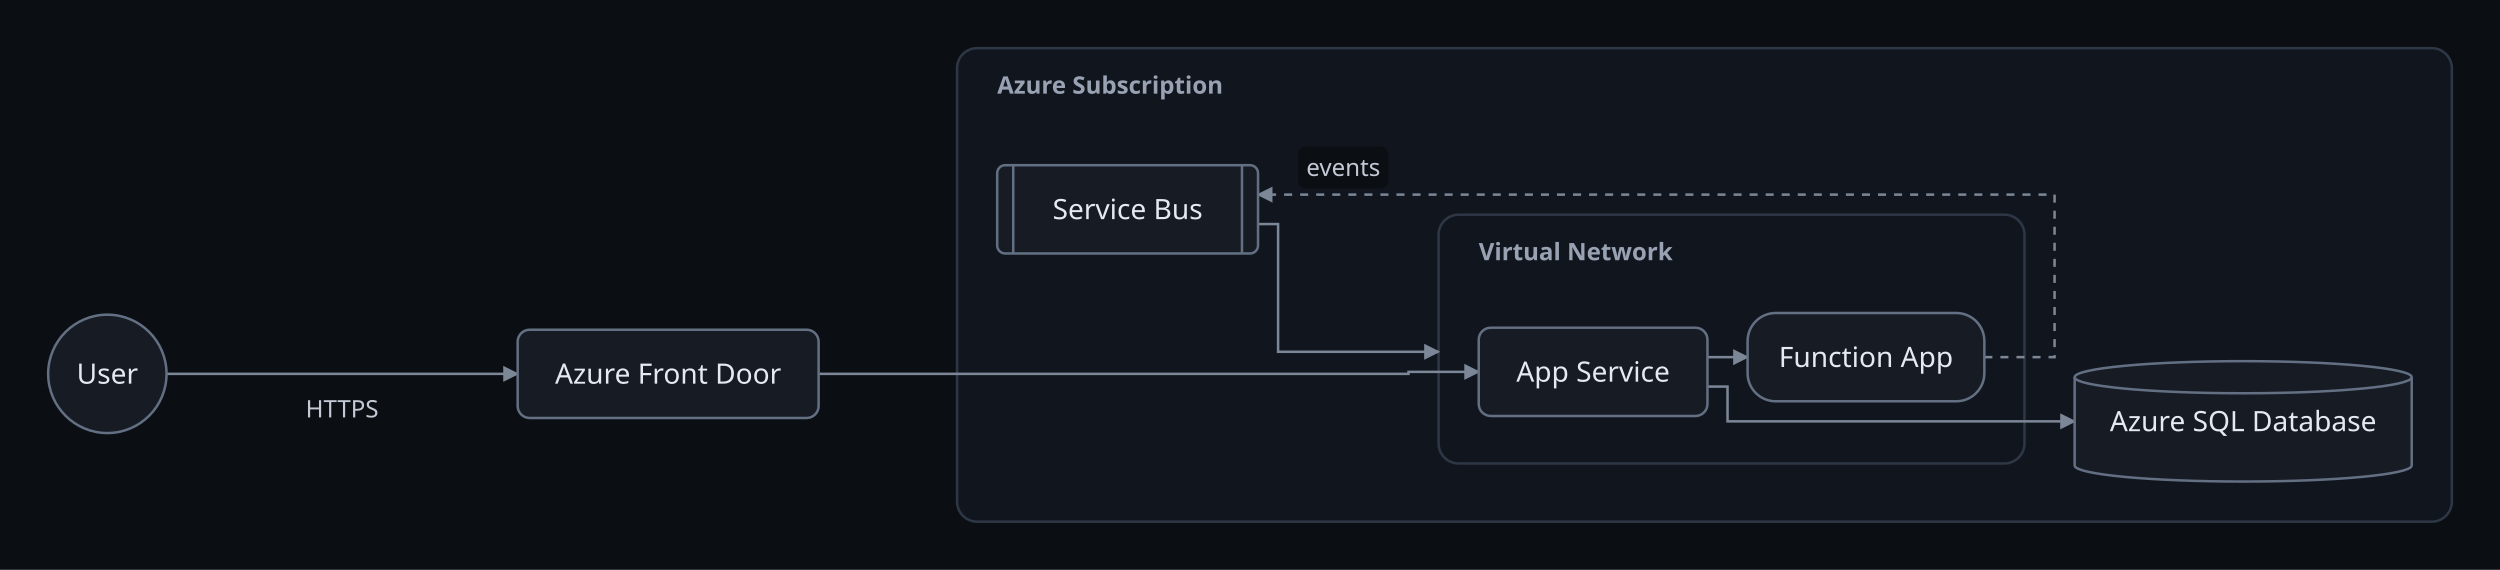
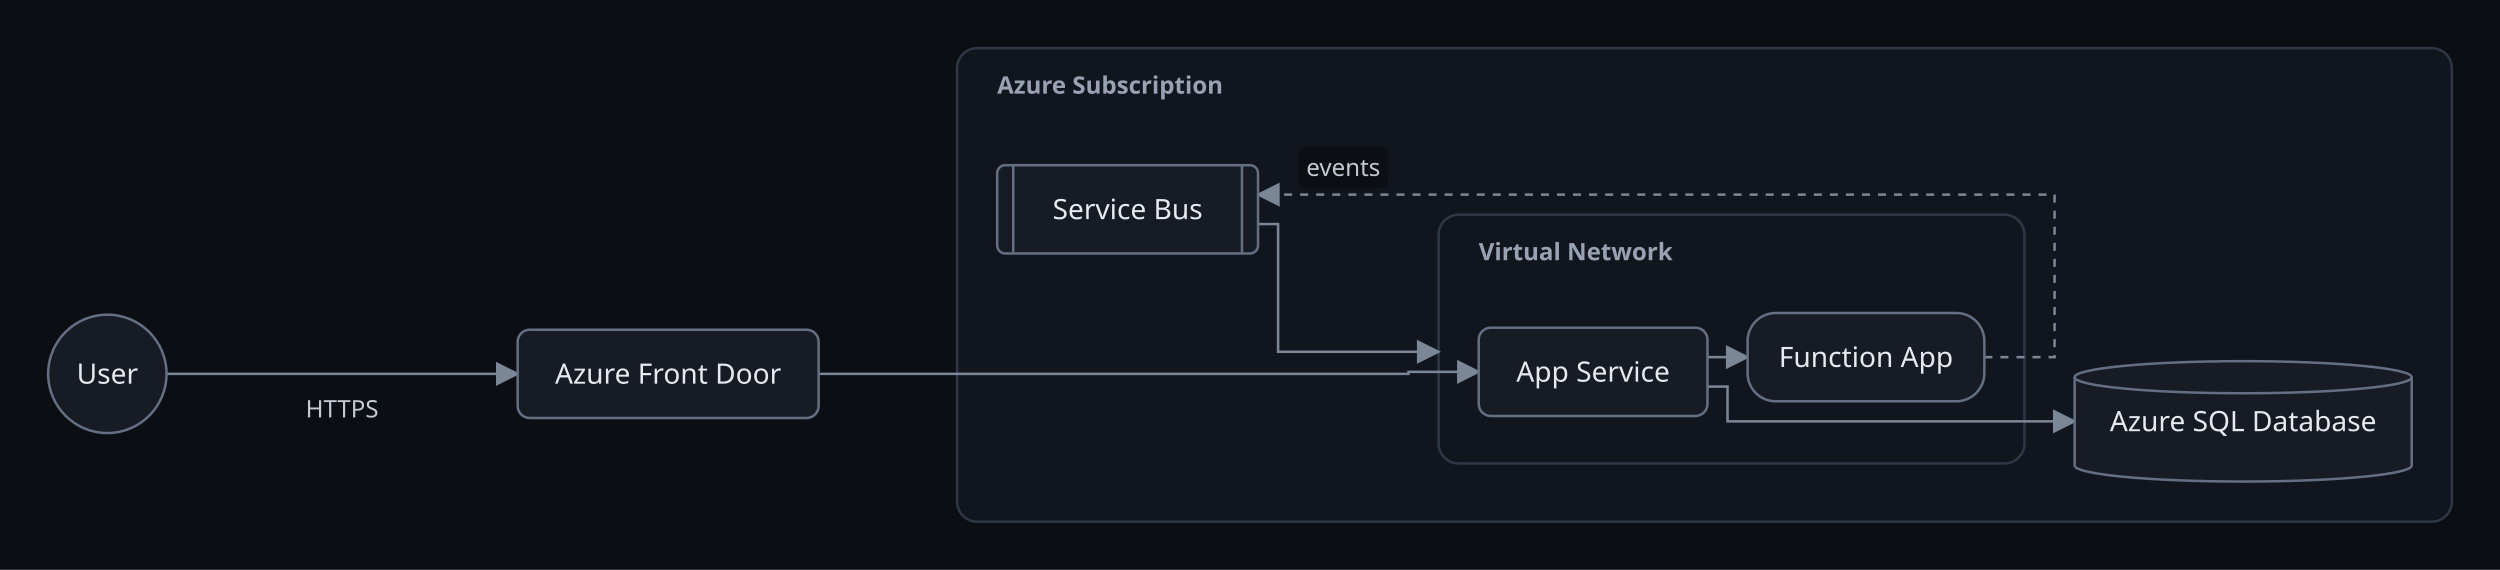
<svg xmlns="http://www.w3.org/2000/svg" width="1246" height="284" viewBox="0 0 1246 284" role="img" aria-labelledby="ff-title ff-desc" font-family="'IBM Plex Sans', 'Segoe UI', system-ui, -apple-system, sans-serif">
  <defs>
-     <marker id="ff-arrow" viewBox="0 0 10 10" refX="9" refY="5" markerWidth="8" markerHeight="8" markerUnits="userSpaceOnUse" orient="auto-start-reverse">
+     <marker id="ff-arrow" viewBox="0 0 10 10" refX="9" refY="5" markerWidth="12" markerHeight="12" markerUnits="userSpaceOnUse" orient="auto">
      <path d="M0 0L10 5L0 10z" fill="#7b8696" />
    </marker>
-     <marker id="ff-circle" viewBox="0 0 10 10" refX="5" refY="5" markerWidth="8" markerHeight="8" markerUnits="userSpaceOnUse" orient="auto-start-reverse">
+     <marker id="ff-arrow-start" viewBox="0 0 10 10" refX="1" refY="5" markerWidth="12" markerHeight="12" markerUnits="userSpaceOnUse" orient="auto">
+       <path d="M10 0L0 5L10 10z" fill="#7b8696" />
+     </marker>
+     <marker id="ff-circle" viewBox="0 0 10 10" refX="5" refY="5" markerWidth="12" markerHeight="12" markerUnits="userSpaceOnUse" orient="auto">
      <circle cx="5" cy="5" r="4" fill="#0b0e13" stroke="#7b8696" stroke-width="1.5" />
    </marker>
-     <marker id="ff-cross" viewBox="0 0 10 10" refX="5" refY="5" markerWidth="8" markerHeight="8" markerUnits="userSpaceOnUse" orient="auto-start-reverse">
+     <marker id="ff-circle-start" viewBox="0 0 10 10" refX="5" refY="5" markerWidth="12" markerHeight="12" markerUnits="userSpaceOnUse" orient="auto">
+       <circle cx="5" cy="5" r="4" fill="#0b0e13" stroke="#7b8696" stroke-width="1.5" />
+     </marker>
+     <marker id="ff-cross" viewBox="0 0 10 10" refX="5" refY="5" markerWidth="12" markerHeight="12" markerUnits="userSpaceOnUse" orient="auto">
+       <path d="M1 1L9 9M9 1L1 9" stroke="#7b8696" stroke-width="1.5" />
+     </marker>
+     <marker id="ff-cross-start" viewBox="0 0 10 10" refX="5" refY="5" markerWidth="12" markerHeight="12" markerUnits="userSpaceOnUse" orient="auto">
      <path d="M1 1L9 9M9 1L1 9" stroke="#7b8696" stroke-width="1.5" />
    </marker>
  </defs>
  <rect width="100%" height="100%" fill="#0b0e13" />
  <g class="ff-groups">
    <g data-group-id="azure">
      <rect x="477" y="24" width="745" height="236" rx="10" fill="#11161e" stroke="#2e3746" stroke-width="1.25" />
      <text font-size="12" font-weight="600" fill="#98a2b3" text-anchor="start">
        <tspan x="497" y="42.5" dy="0.35em">Azure Subscription</tspan>
      </text>
    </g>
    <g data-group-id="vnet">
      <rect x="717" y="107" width="292" height="124" rx="10" fill="#11161e" stroke="#2e3746" stroke-width="1.25" />
      <text font-size="12" font-weight="600" fill="#98a2b3" text-anchor="start">
        <tspan x="737" y="125.5" dy="0.35em">Virtual Network</tspan>
      </text>
    </g>
  </g>
  <g class="ff-edges" fill="none">
    <g data-edge-id="L_user_fd_0">
      <path d="M83 186.33L258 186.33" stroke="#7b8696" stroke-width="1.25" marker-end="url(#ff-arrow)" />
    </g>
    <g data-edge-id="L_app_fn_0">
      <path d="M851 178L871 178" stroke="#7b8696" stroke-width="1.25" marker-end="url(#ff-arrow)" />
    </g>
    <g data-edge-id="L_fn_sb_0">
      <path d="M989 178L1024 178L1024 97L627 97" stroke="#7b8696" stroke-width="1.25" stroke-dasharray="4 4" marker-end="url(#ff-arrow)" />
    </g>
    <g data-edge-id="L_app_sql_0">
      <path d="M851 192.67L861 192.67L861 210L1034 210" stroke="#7b8696" stroke-width="1.25" marker-end="url(#ff-arrow)" />
    </g>
    <g data-edge-id="L_fd_app_0">
      <path d="M408 186.33L702 186.33L702 185.33L737 185.33" stroke="#7b8696" stroke-width="1.25" marker-end="url(#ff-arrow)" />
    </g>
    <g data-edge-id="L_sb_vnet_0">
      <path d="M627 111.67L637 111.67L637 175.33L717 175.33" stroke="#7b8696" stroke-width="1.25" marker-end="url(#ff-arrow)" />
    </g>
  </g>
  <g class="ff-edge-labels">
    <g data-edge-id="L_user_fd_0">
      <rect x="147" y="193.33" width="47" height="21" rx="4" fill="#0b0e13" />
      <text font-size="12" font-weight="400" fill="#c3cad5" text-anchor="middle">
        <tspan x="170.5" y="203.83" dy="0.35em">HTTPS</tspan>
      </text>
    </g>
    <g data-edge-id="L_fn_sb_0">
      <rect x="647" y="73" width="45" height="21" rx="4" fill="#0b0e13" />
      <text font-size="12" font-weight="400" fill="#c3cad5" text-anchor="middle">
        <tspan x="669.5" y="83.5" dy="0.35em">events</tspan>
      </text>
    </g>
  </g>
  <g class="ff-nodes">
    <g data-node-id="user">
      <circle cx="53.5" cy="186.33" r="29.5" fill="#161b24" stroke="#636f82" stroke-width="1.25" />
      <text font-size="14" font-weight="500" fill="#e6eaf0" text-anchor="middle">
        <tspan x="53.5" y="186.33" dy="0.35em">User</tspan>
      </text>
    </g>
    <g data-node-id="fd">
      <rect x="258" y="164.33" width="150" height="44" rx="6" fill="#161b24" stroke="#636f82" stroke-width="1.25" />
      <text font-size="14" font-weight="500" fill="#e6eaf0" text-anchor="middle">
        <tspan x="333" y="186.33" dy="0.35em">Azure Front Door</tspan>
      </text>
    </g>
    <g data-node-id="app">
      <rect x="737" y="163.33" width="114" height="44" rx="6" fill="#161b24" stroke="#636f82" stroke-width="1.25" />
      <text font-size="14" font-weight="500" fill="#e6eaf0" text-anchor="middle">
        <tspan x="794" y="185.33" dy="0.35em">App Service</tspan>
      </text>
    </g>
    <g data-node-id="fn">
      <rect x="871" y="156" width="118" height="44" rx="14" fill="#161b24" stroke="#636f82" stroke-width="1.25" />
      <text font-size="14" font-weight="500" fill="#e6eaf0" text-anchor="middle">
        <tspan x="930" y="178" dy="0.35em">Function App</tspan>
      </text>
    </g>
    <g data-node-id="sb">
      <rect x="497" y="82.33" width="130" height="44" rx="4" fill="#161b24" stroke="#636f82" stroke-width="1.25" />
      <path d="M505 82.33V126.33M619 82.33V126.33" fill="none" stroke="#636f82" stroke-width="1.25" />
      <text font-size="14" font-weight="500" fill="#e6eaf0" text-anchor="middle">
        <tspan x="562" y="104.33" dy="0.35em">Service Bus</tspan>
      </text>
    </g>
    <g data-node-id="sql">
      <path d="M1034 188A84 8 0 0 1 1202 188V232A84 8 0 0 1 1034 232Z" fill="#161b24" stroke="#636f82" stroke-width="1.25" />
      <path d="M1034 188A84 8 0 0 0 1202 188" fill="none" stroke="#636f82" stroke-width="1.25" />
      <text font-size="14" font-weight="500" fill="#e6eaf0" text-anchor="middle">
        <tspan x="1118" y="210" dy="0.35em">Azure SQL Database</tspan>
      </text>
    </g>
  </g>
</svg>
